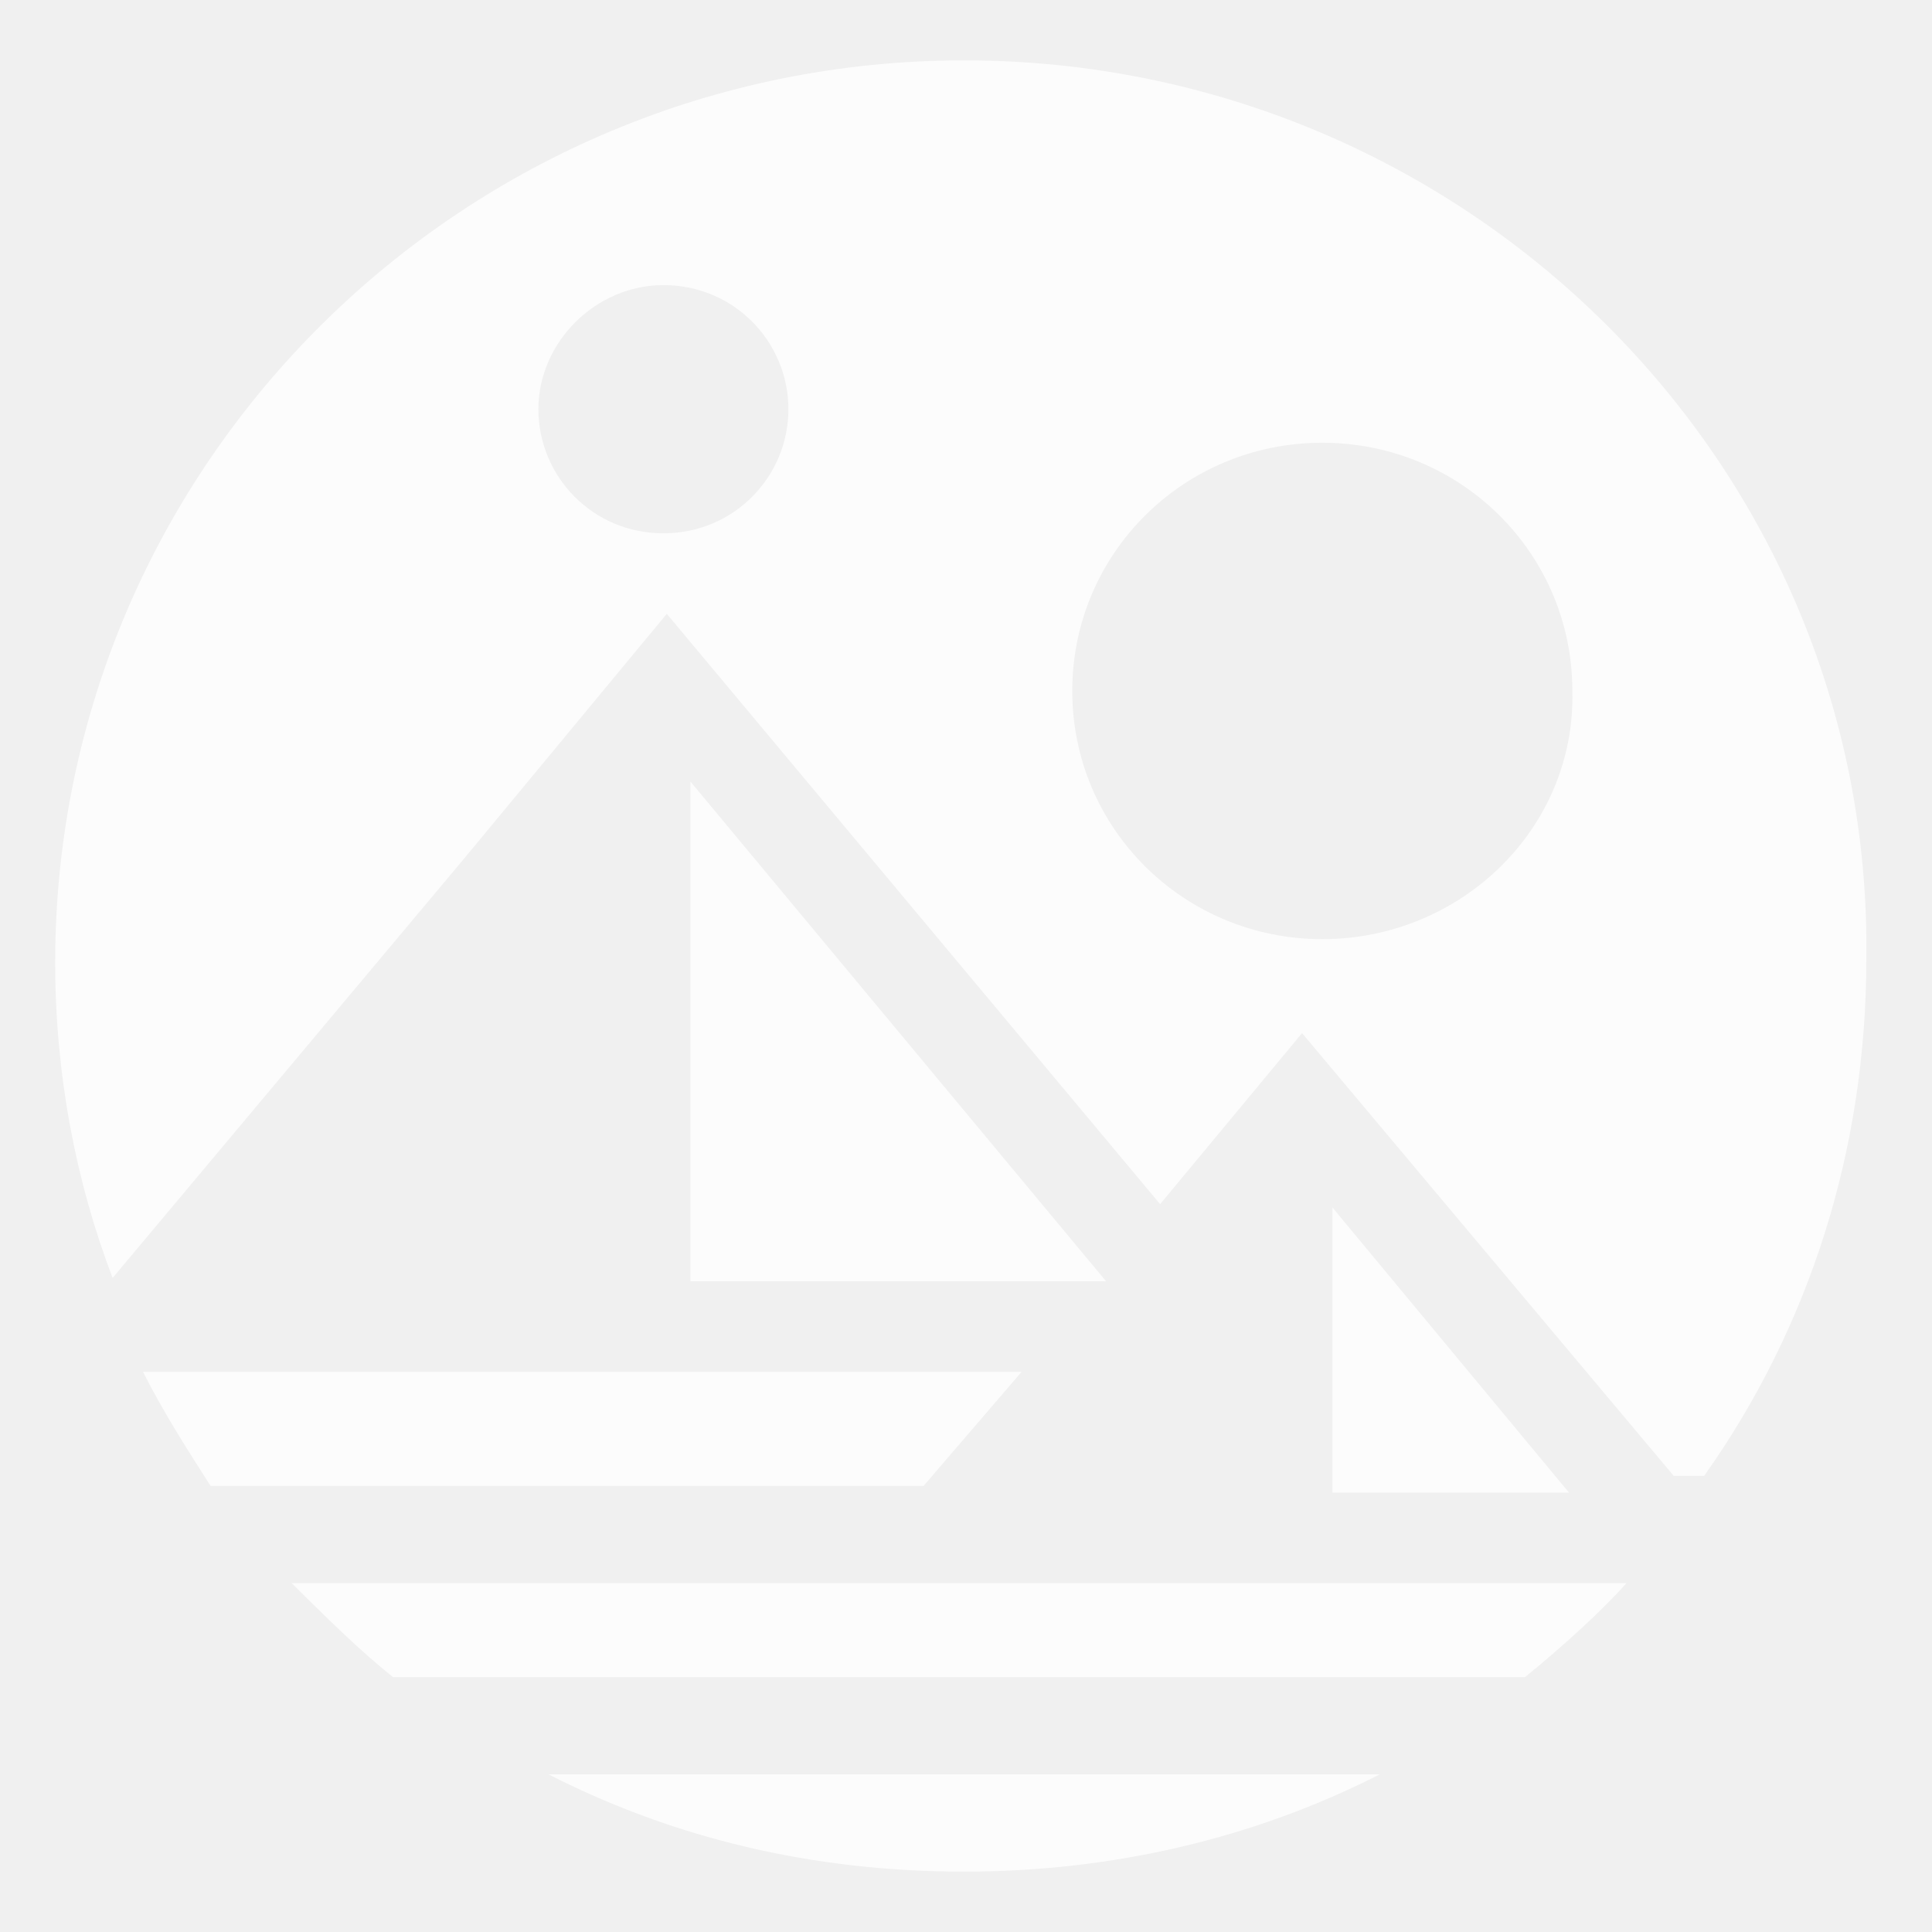
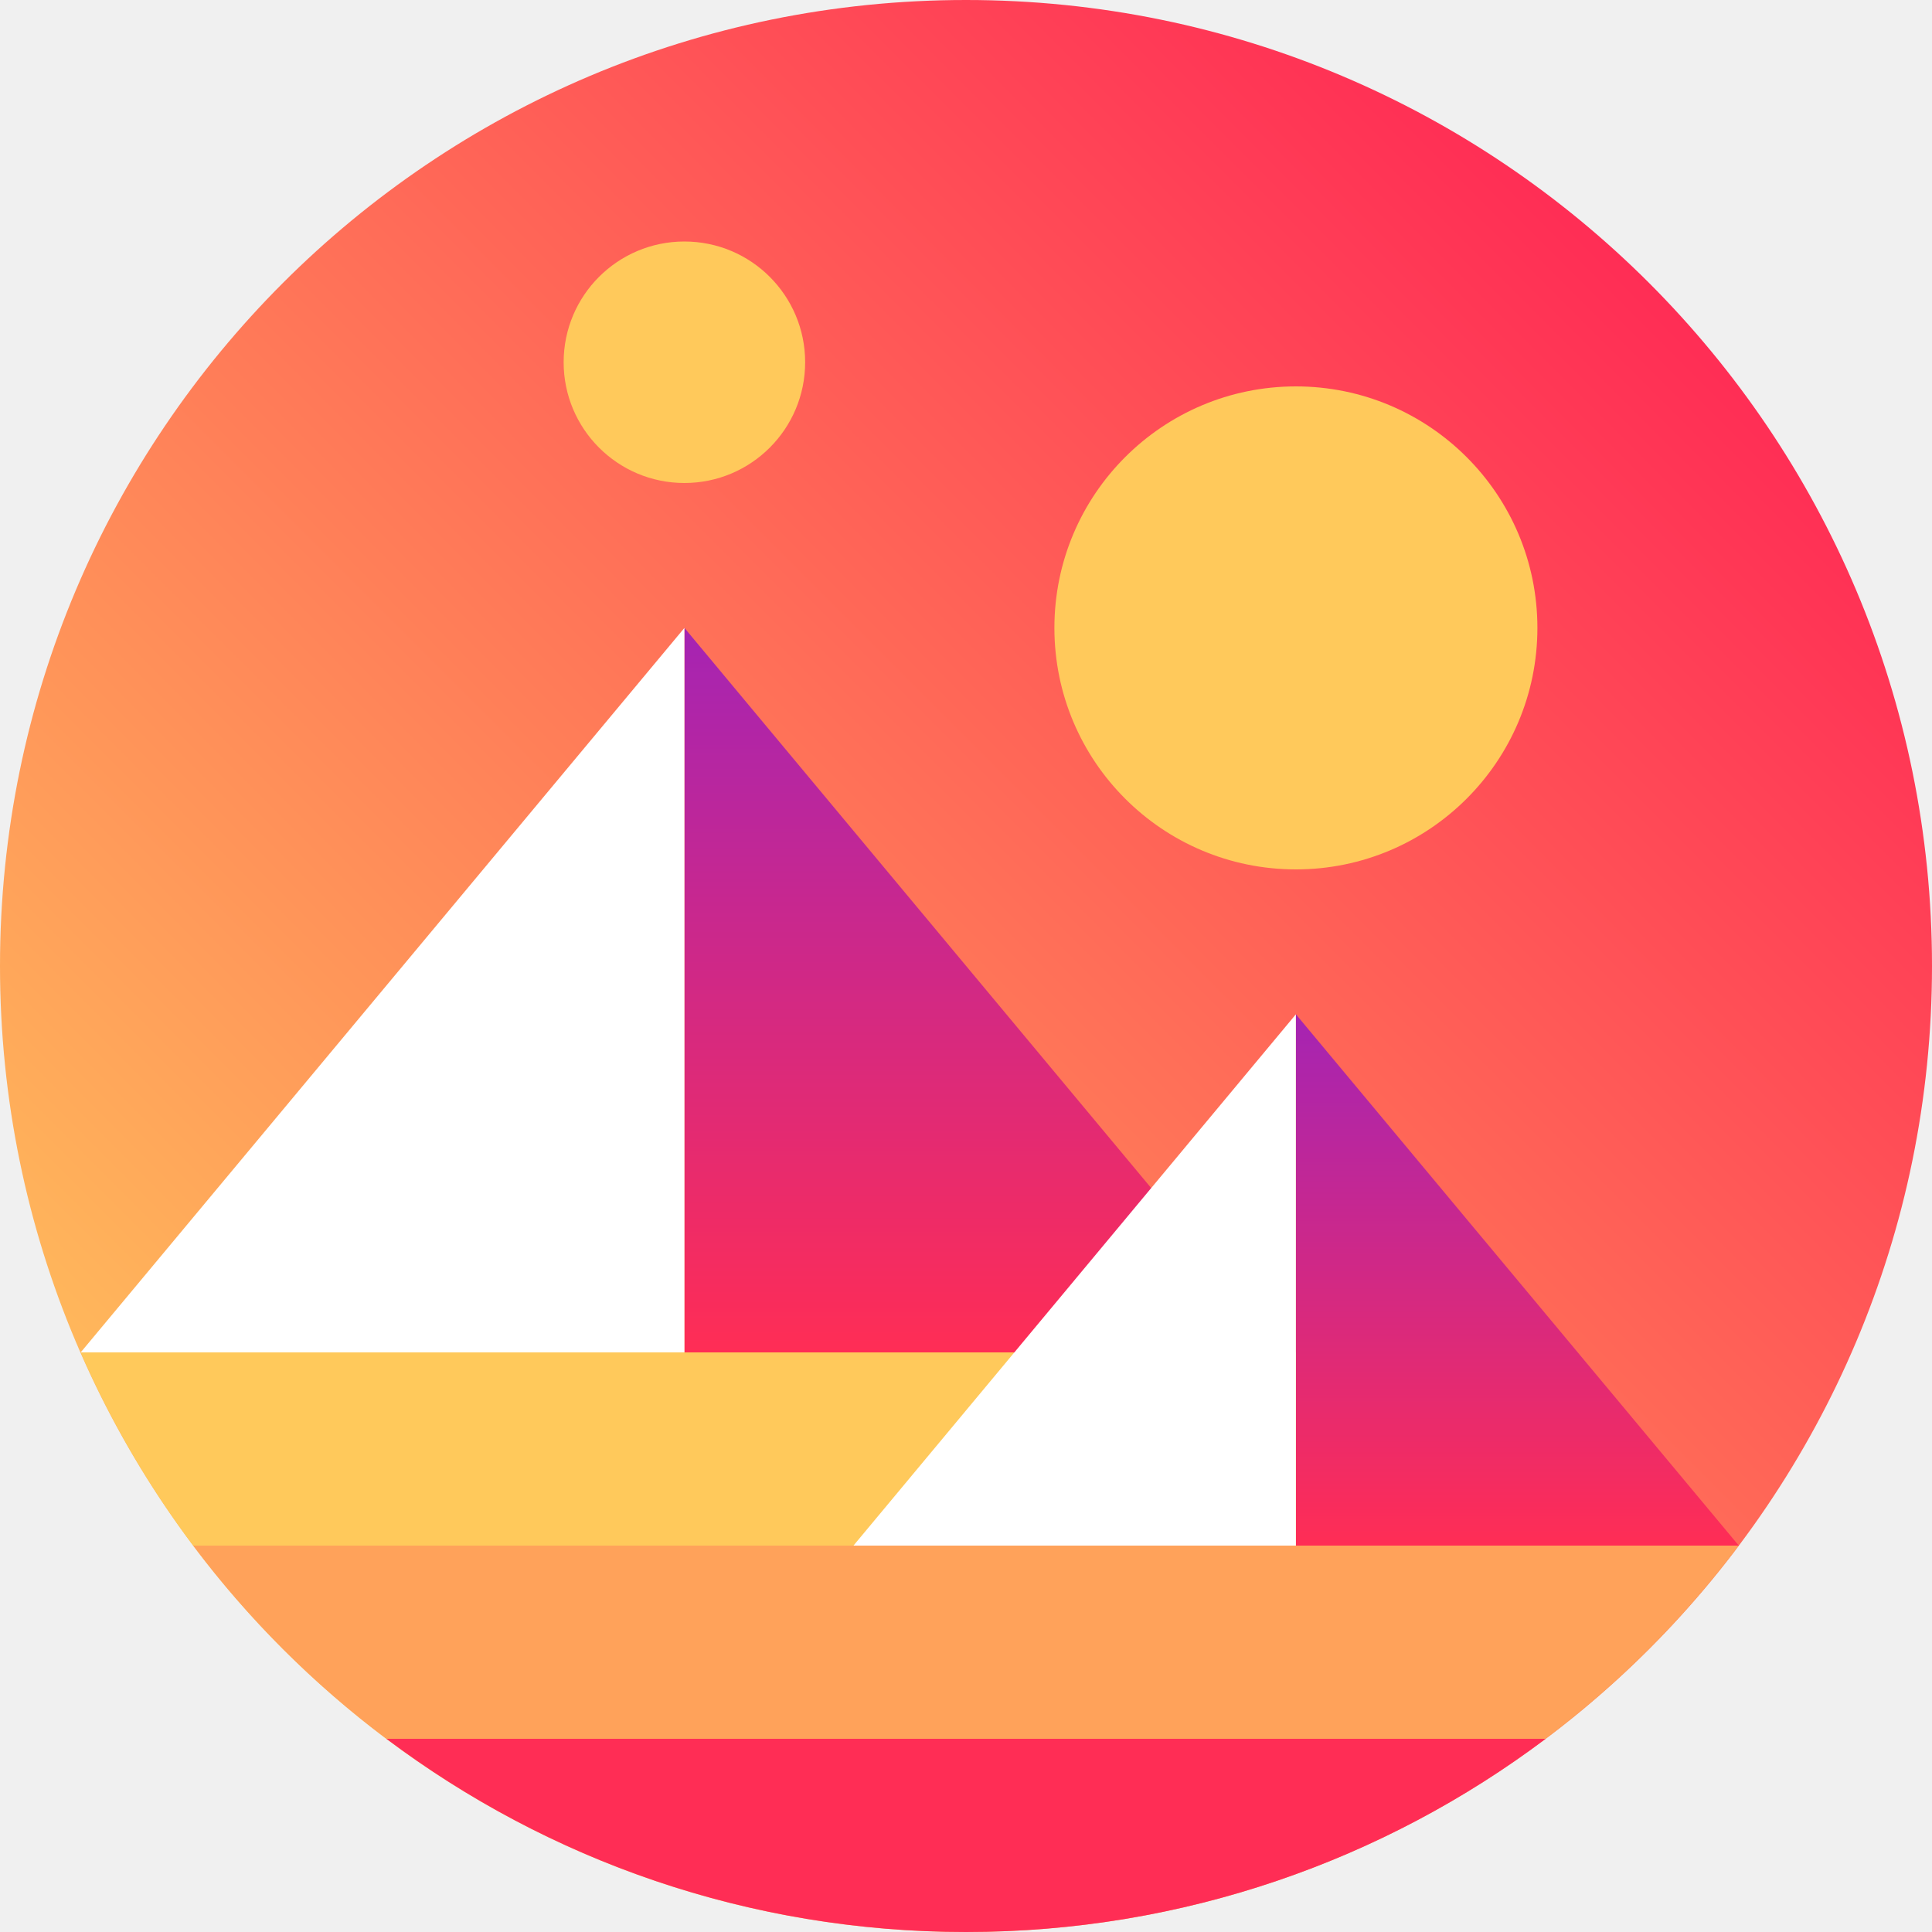
- <svg xmlns="http://www.w3.org/2000/svg" width="48" height="48" viewBox="0 0 48 48" fill="none">
-   <path d="M23.953 46.5C27.647 46.5 31.173 45.667 34.279 44.083H13.627C16.734 45.667 20.176 46.5 23.953 46.5Z" fill="#FCFCFC" />
-   <path d="M23.953 1.5C11.529 1.5 1.371 11.5 1.371 23.917C1.371 26.667 1.874 29.333 2.798 31.75L11.529 21.333L16.566 15.25L28.823 29.917L32.349 25.667L41.583 36.667H42.339C44.941 33 46.368 28.583 46.368 23.833C46.536 11.5 36.378 1.5 23.953 1.5ZM16.482 13.25C14.719 13.25 13.376 11.833 13.376 10.167C13.376 8.5 14.803 7.083 16.482 7.083C18.245 7.083 19.588 8.5 19.588 10.167C19.588 11.833 18.245 13.25 16.482 13.25ZM32.852 23.333C29.41 23.333 26.64 20.583 26.64 17.167C26.64 13.75 29.41 11 32.852 11C36.294 11 39.065 13.75 39.065 17.167C39.149 20.583 36.294 23.333 32.852 23.333Z" fill="#FCFCFC" />
-   <path d="M9.766 41.667H37.889C38.813 40.917 39.82 40 40.408 39.333H7.247C8.087 40.167 8.926 41 9.766 41.667Z" fill="#FCFCFC" />
-   <path d="M25.381 34.083H3.553C4.057 35.083 4.645 36 5.232 36.917H22.946L25.381 34.083Z" fill="#FCFCFC" />
-   <path d="M17.153 19.417V31.833H27.48L17.153 19.417Z" fill="#FCFCFC" />
-   <path d="M33.104 37.083H38.981L33.104 30V37.083Z" fill="#FCFCFC" />
+ <svg xmlns="http://www.w3.org/2000/svg" width="90" height="90" viewBox="0 0 90 90" fill="none">
+   <path fill-rule="evenodd" clip-rule="evenodd" d="M45 90C69.853 90 90 69.853 90 45S69.853 0 45 0 0 20.147 0 45s20.147 45 45 45Z" fill="url(#a)" />
+   <path fill-rule="evenodd" clip-rule="evenodd" d="M18 81c7.515 5.647 16.875 9 27 9s19.485-3.353 27-9H18Z" fill="#FF2D55" />
+   <path fill-rule="evenodd" clip-rule="evenodd" d="M9 72a45.1 45.1 0 009 9h54a45.1 45.1 0 009-9H9Z" fill="#FFA25A" />
+   <path fill-rule="evenodd" clip-rule="evenodd" d="M60.368 63H3.758A45.2 45.2 0 009 72h51.39V63h-.022Z" fill="#FFC95B" />
+   <path fill-rule="evenodd" clip-rule="evenodd" d="M31.883 29.25V63h28.124L31.883 29.25Z" fill="url(#b)" />
+   <path fill-rule="evenodd" clip-rule="evenodd" d="M3.758 63h28.125V29.25L3.758 63Z" fill="white" />
+   <path fill-rule="evenodd" clip-rule="evenodd" d="M60.368 47.25V72H81L60.368 47.25Z" fill="url(#c)" />
+   <path fill-rule="evenodd" clip-rule="evenodd" d="M39.757 72h20.61V47.25L39.758 72Z" fill="white" />
+   <path fill-rule="evenodd" clip-rule="evenodd" d="M60.368 40.5a11.25 11.25 0 100-22.5 11.25 11.25 0 000 22.5Z" fill="#FFC95B" />
+   <path fill-rule="evenodd" clip-rule="evenodd" d="M31.882 22.5a5.625 5.625 0 100-11.25 5.625 5.625 0 000 11.25Z" fill="#FFC95B" />
+   <defs>
+     <linearGradient id="a" x1="45" y1="-18.64" x2="-18.64" y2="45" gradientUnits="userSpaceOnUse">
+       <stop stop-color="#FF2D55" />
+       <stop offset="1" stop-color="#FFBC5B" />
+     </linearGradient>
+     <linearGradient id="b" x1="31.873" y1="29.25" x2="31.873" y2="63" gradientUnits="userSpaceOnUse">
+       <stop stop-color="#A524B3" />
+       <stop offset="1" stop-color="#FF2D55" />
+     </linearGradient>
+     <linearGradient id="c" x1="60.36" y1="47.25" x2="60.36" y2="72" gradientUnits="userSpaceOnUse">
+       <stop stop-color="#A524B3" />
+       <stop offset="1" stop-color="#FF2D55" />
+     </linearGradient>
+   </defs>
</svg>
